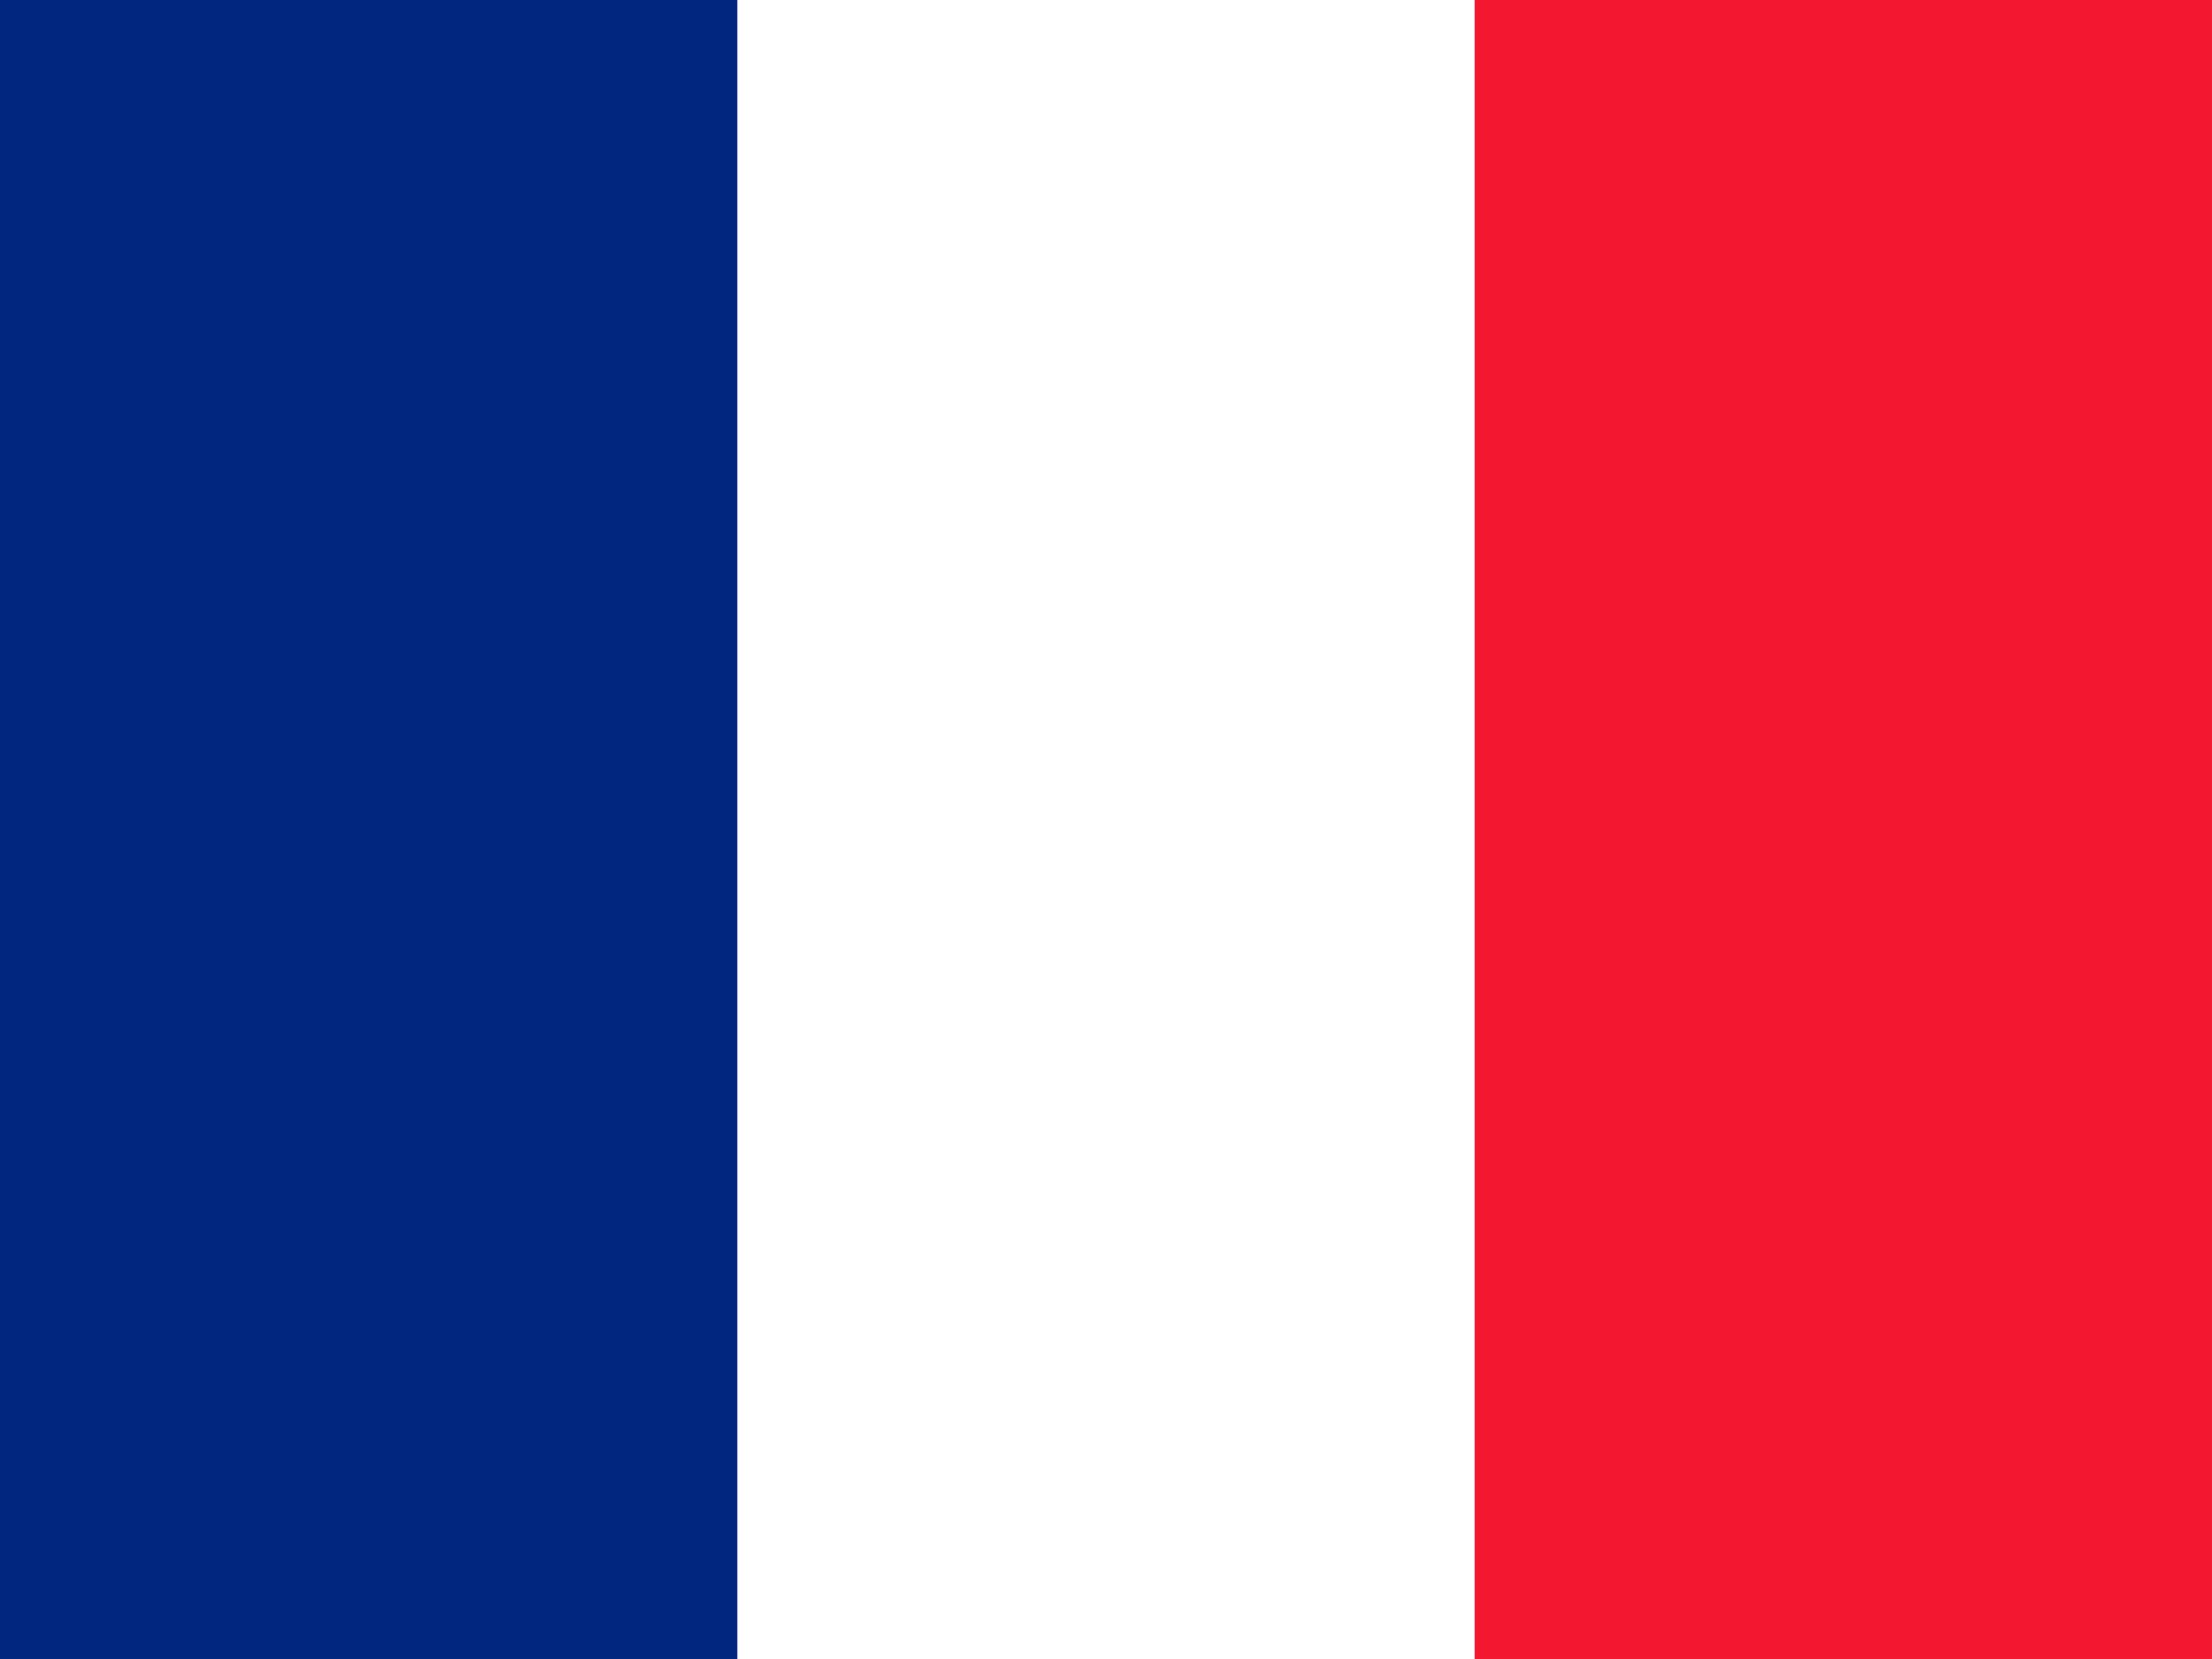
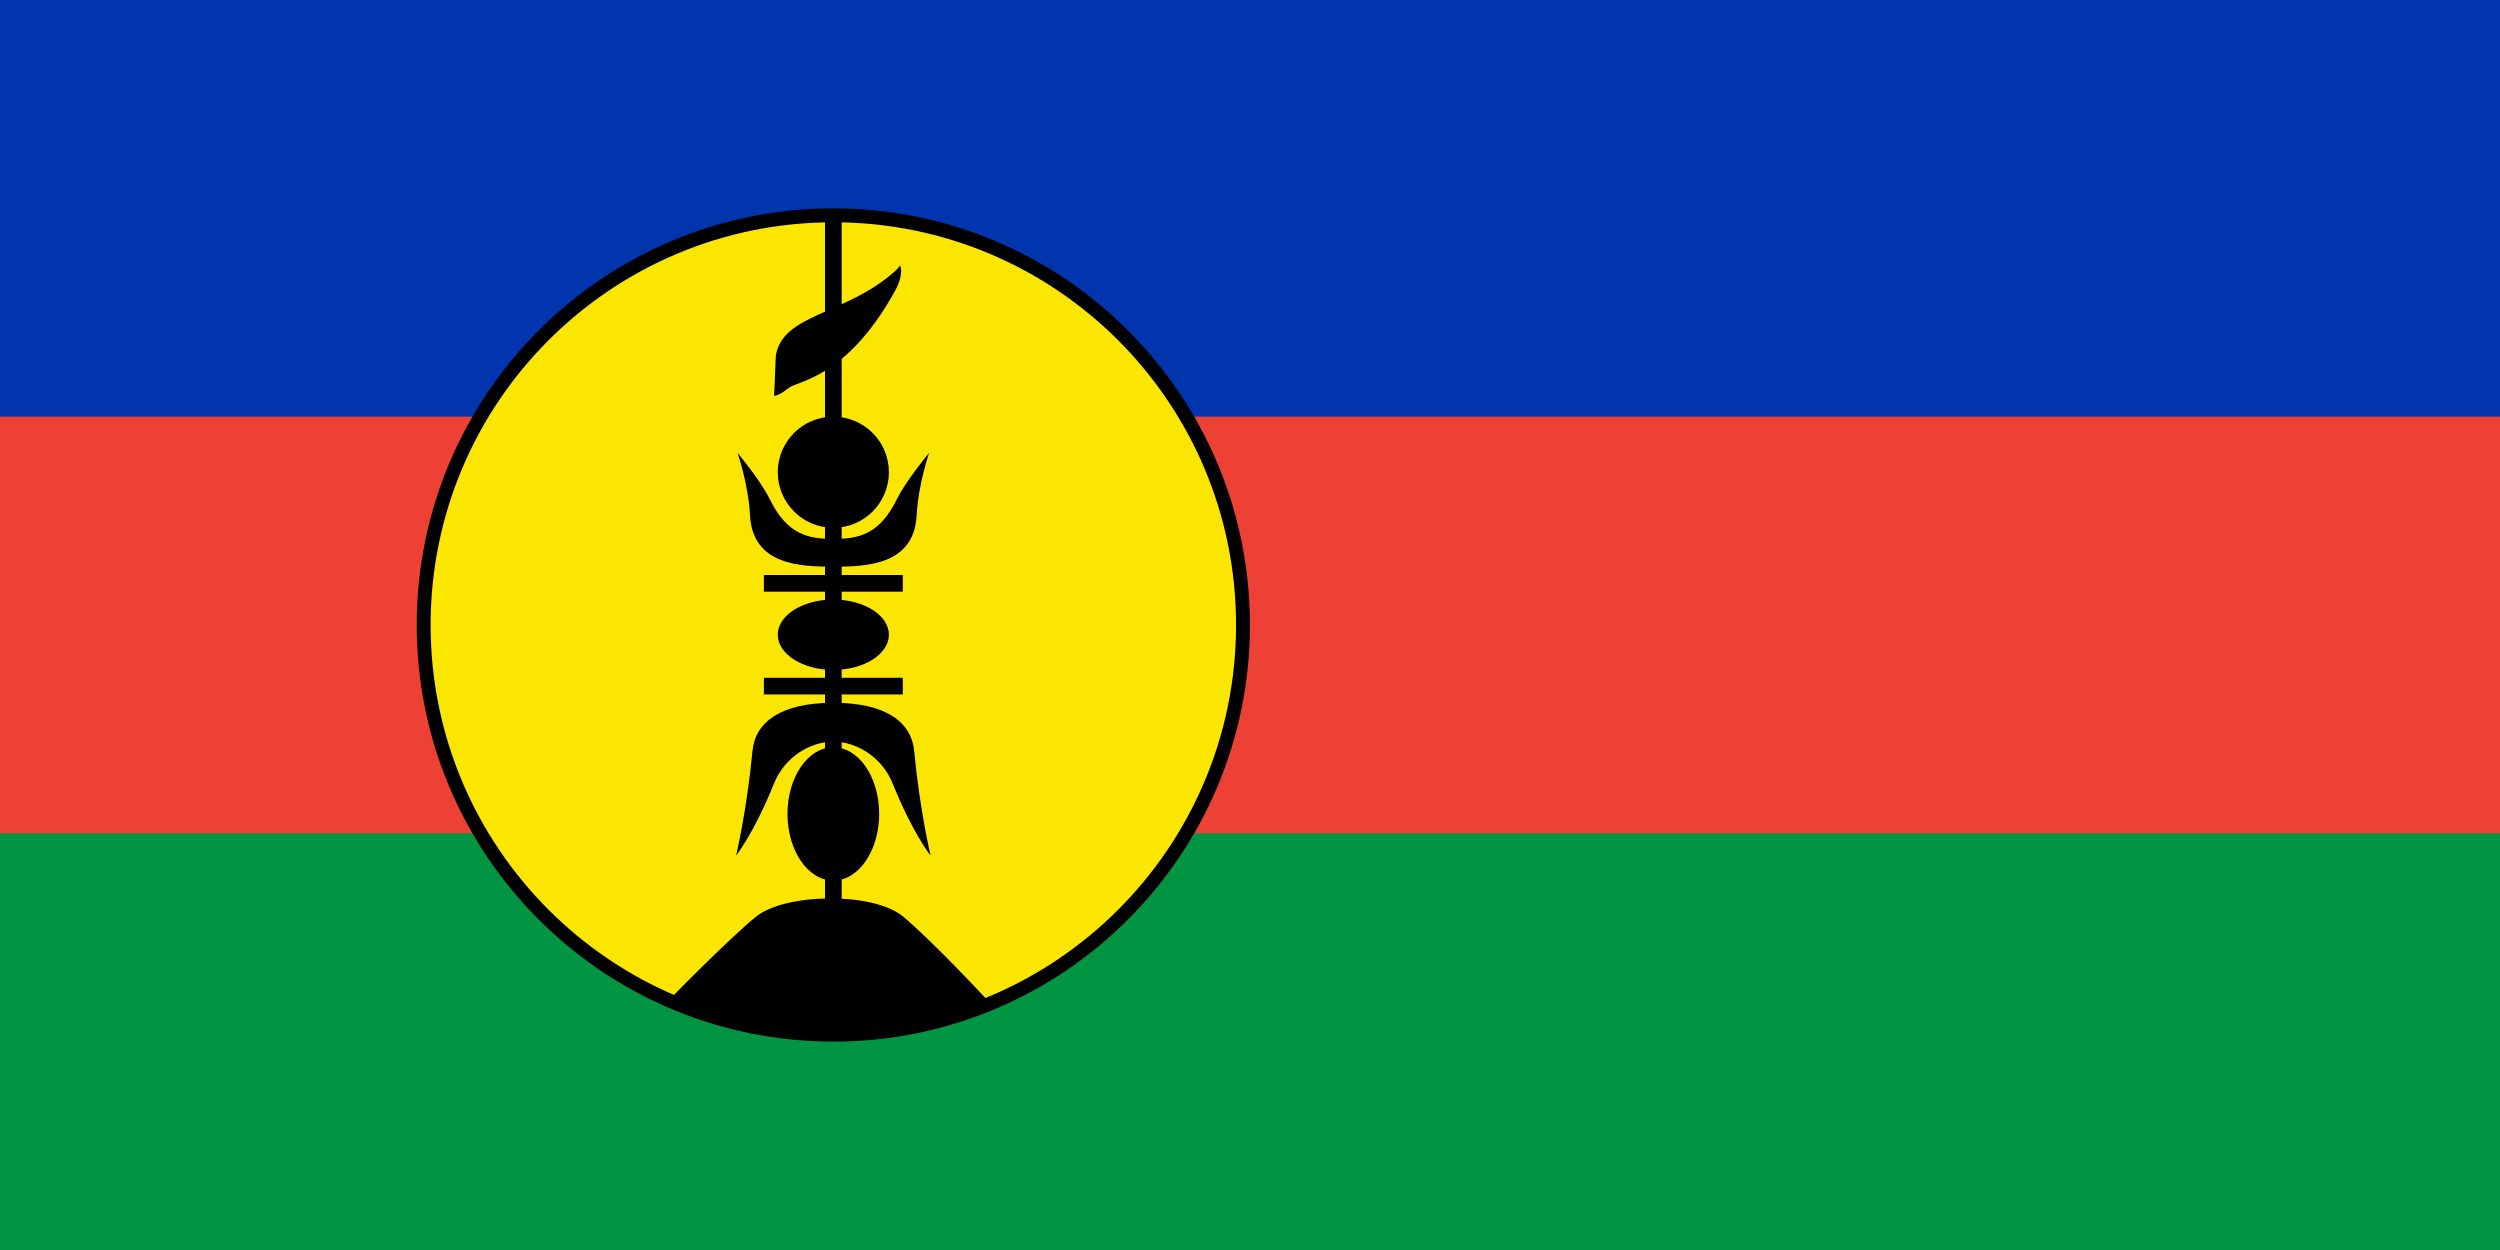
- <svg xmlns="http://www.w3.org/2000/svg" id="svg378" height="480" width="640" version="1" y="0" x="0">
-   <g id="flag" fill-rule="evenodd" stroke-width="1pt" transform="scale(.60207 .67733)">
-     <rect id="rect171" height="708.66" width="1063" y="0" x="0" fill="#fff" />
-     <rect id="rect403" height="708.66" width="354.33" y="0" x="0" fill="#00267f" />
-     <rect id="rect135" height="708.66" width="354.33" y="0" x="708.66" fill="#f31830" />
+ <svg xmlns="http://www.w3.org/2000/svg" xmlns:xlink="http://www.w3.org/1999/xlink" width="900" height="450">
+   <rect fill="#009543" width="900" height="450" />
+   <rect fill="#ed4135" width="900" height="300" />
+   <rect fill="#0035ad" width="900" height="150" />
+   <circle stroke="#000" stroke-width="5" fill="#fae600" cx="300" cy="225" r="147.48" />
+   <path stroke="#000" stroke-width="6" d="M275,247h50 M275,210h50 M300,78V330" />
+   <path d="M240.62,360.419  C300.811,384.999,357.228,361.929,357.228,361.929  C357.228,361.929,335.931,338.881,325.014,329.882  C314.361,321.104,283.023,321.451,272.329,329.882  C263.405,336.92,237.809,362.852,240.62,360.419Z" />
+   <ellipse cx="300" cy="293" rx="16.5" ry="24" />
+   <ellipse cx="300" cy="228.5" rx="20" ry="12.66" />
+   <ellipse cx="300" cy="170" rx="20" ry="20" />
+   <path d="M324,95.5  C323.994,95.487,325.733,98.371,322.087,104.936  C304.661,136.319,287.174,136.997,283.855,139.7  C280.197,142.678,278.653,142.474,278.653,142.474  C278.914,139.786,279.157,128.795,279.348,127.736  C281.993,113.073,304.144,113.275,321.48,98.26  C324.188,95.915,323.994,95.487,323.994,95.487Z" />
+   <g id="leaf">
+     <path d="m 265.5,163   c0,0 3.914,11.23 4.5,22.5   c0.935,17.997 18.18,18.5 30,18.5   l0,-10   c-8.859,0 -16.553,-1.317 -23,-14.5   c-3.18,-6.503 -11.5,-16.5 -11.5,-16.5z" />
+     <path d="m 265,308   c0,0 6.296,-7.765 13.662,-25.975   C282.505,272.525 291.611,267 300,267   l0,-14   c-19.028,0 -28.15,7.055 -29.113,17.363   C268.91,291.541 265,308 265,308z" />
  </g>
+   <use xlink:href="#leaf" transform="translate(600,0)scale(-1,1)" />
</svg>
